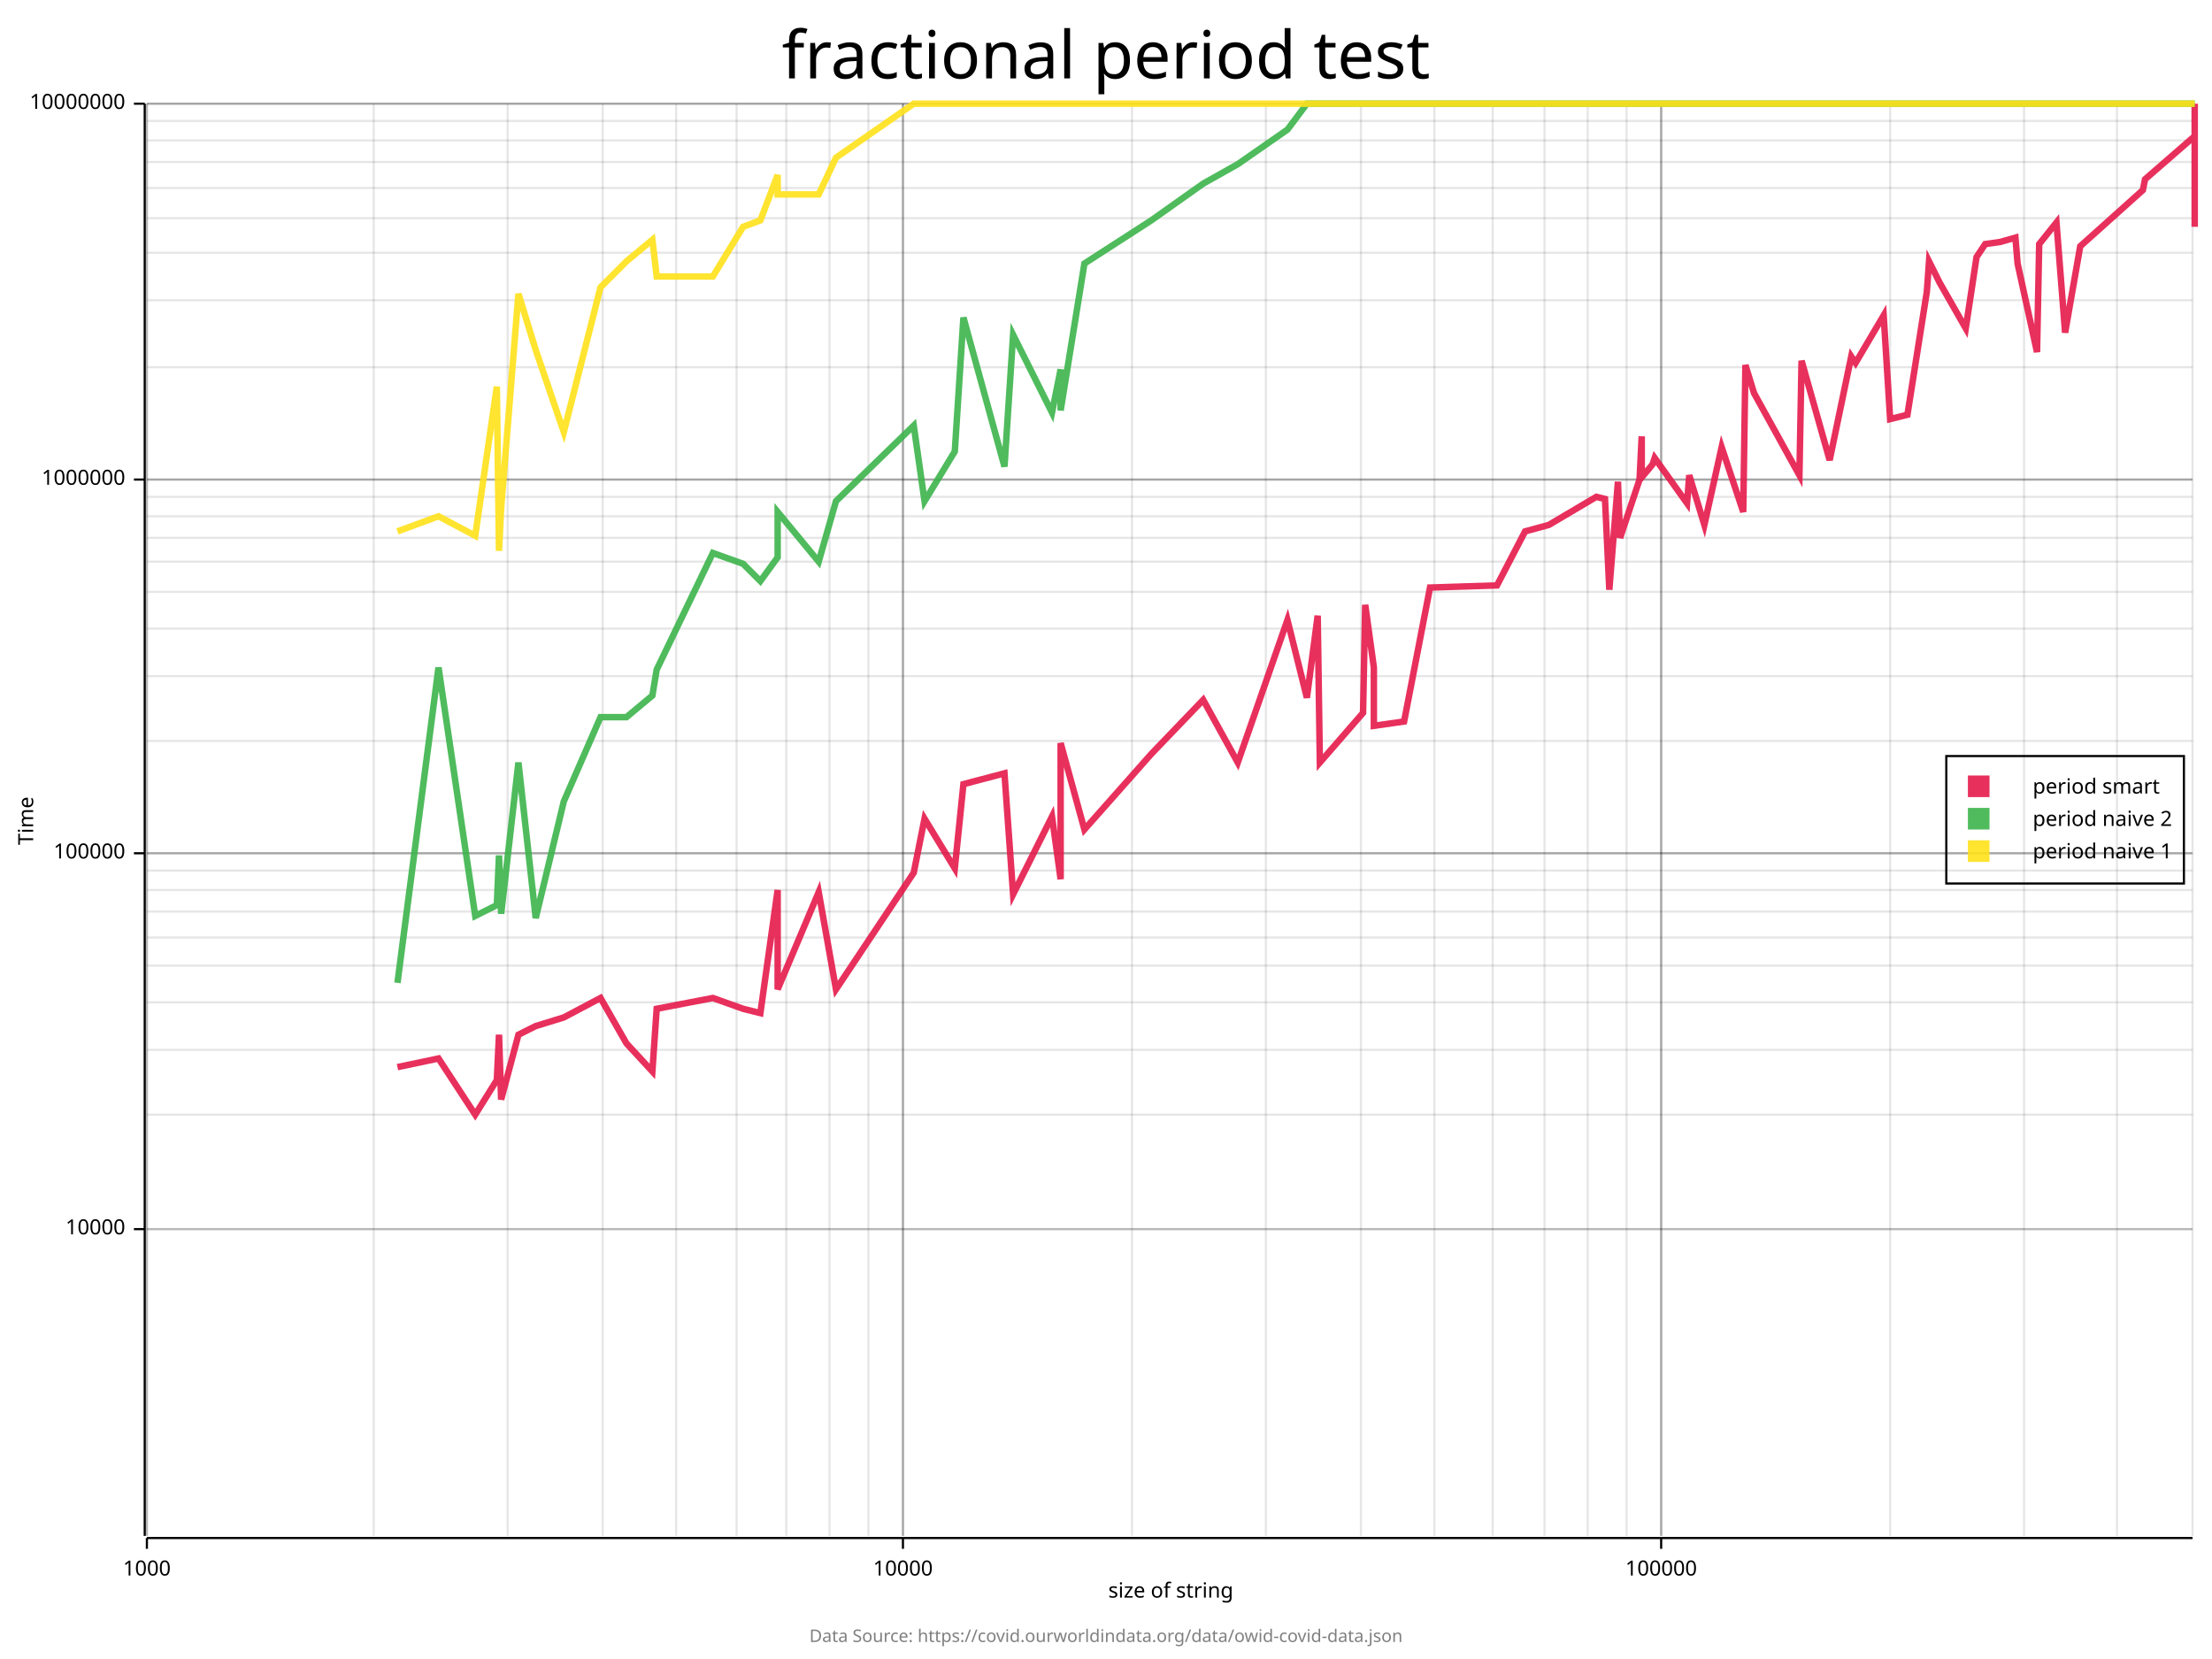
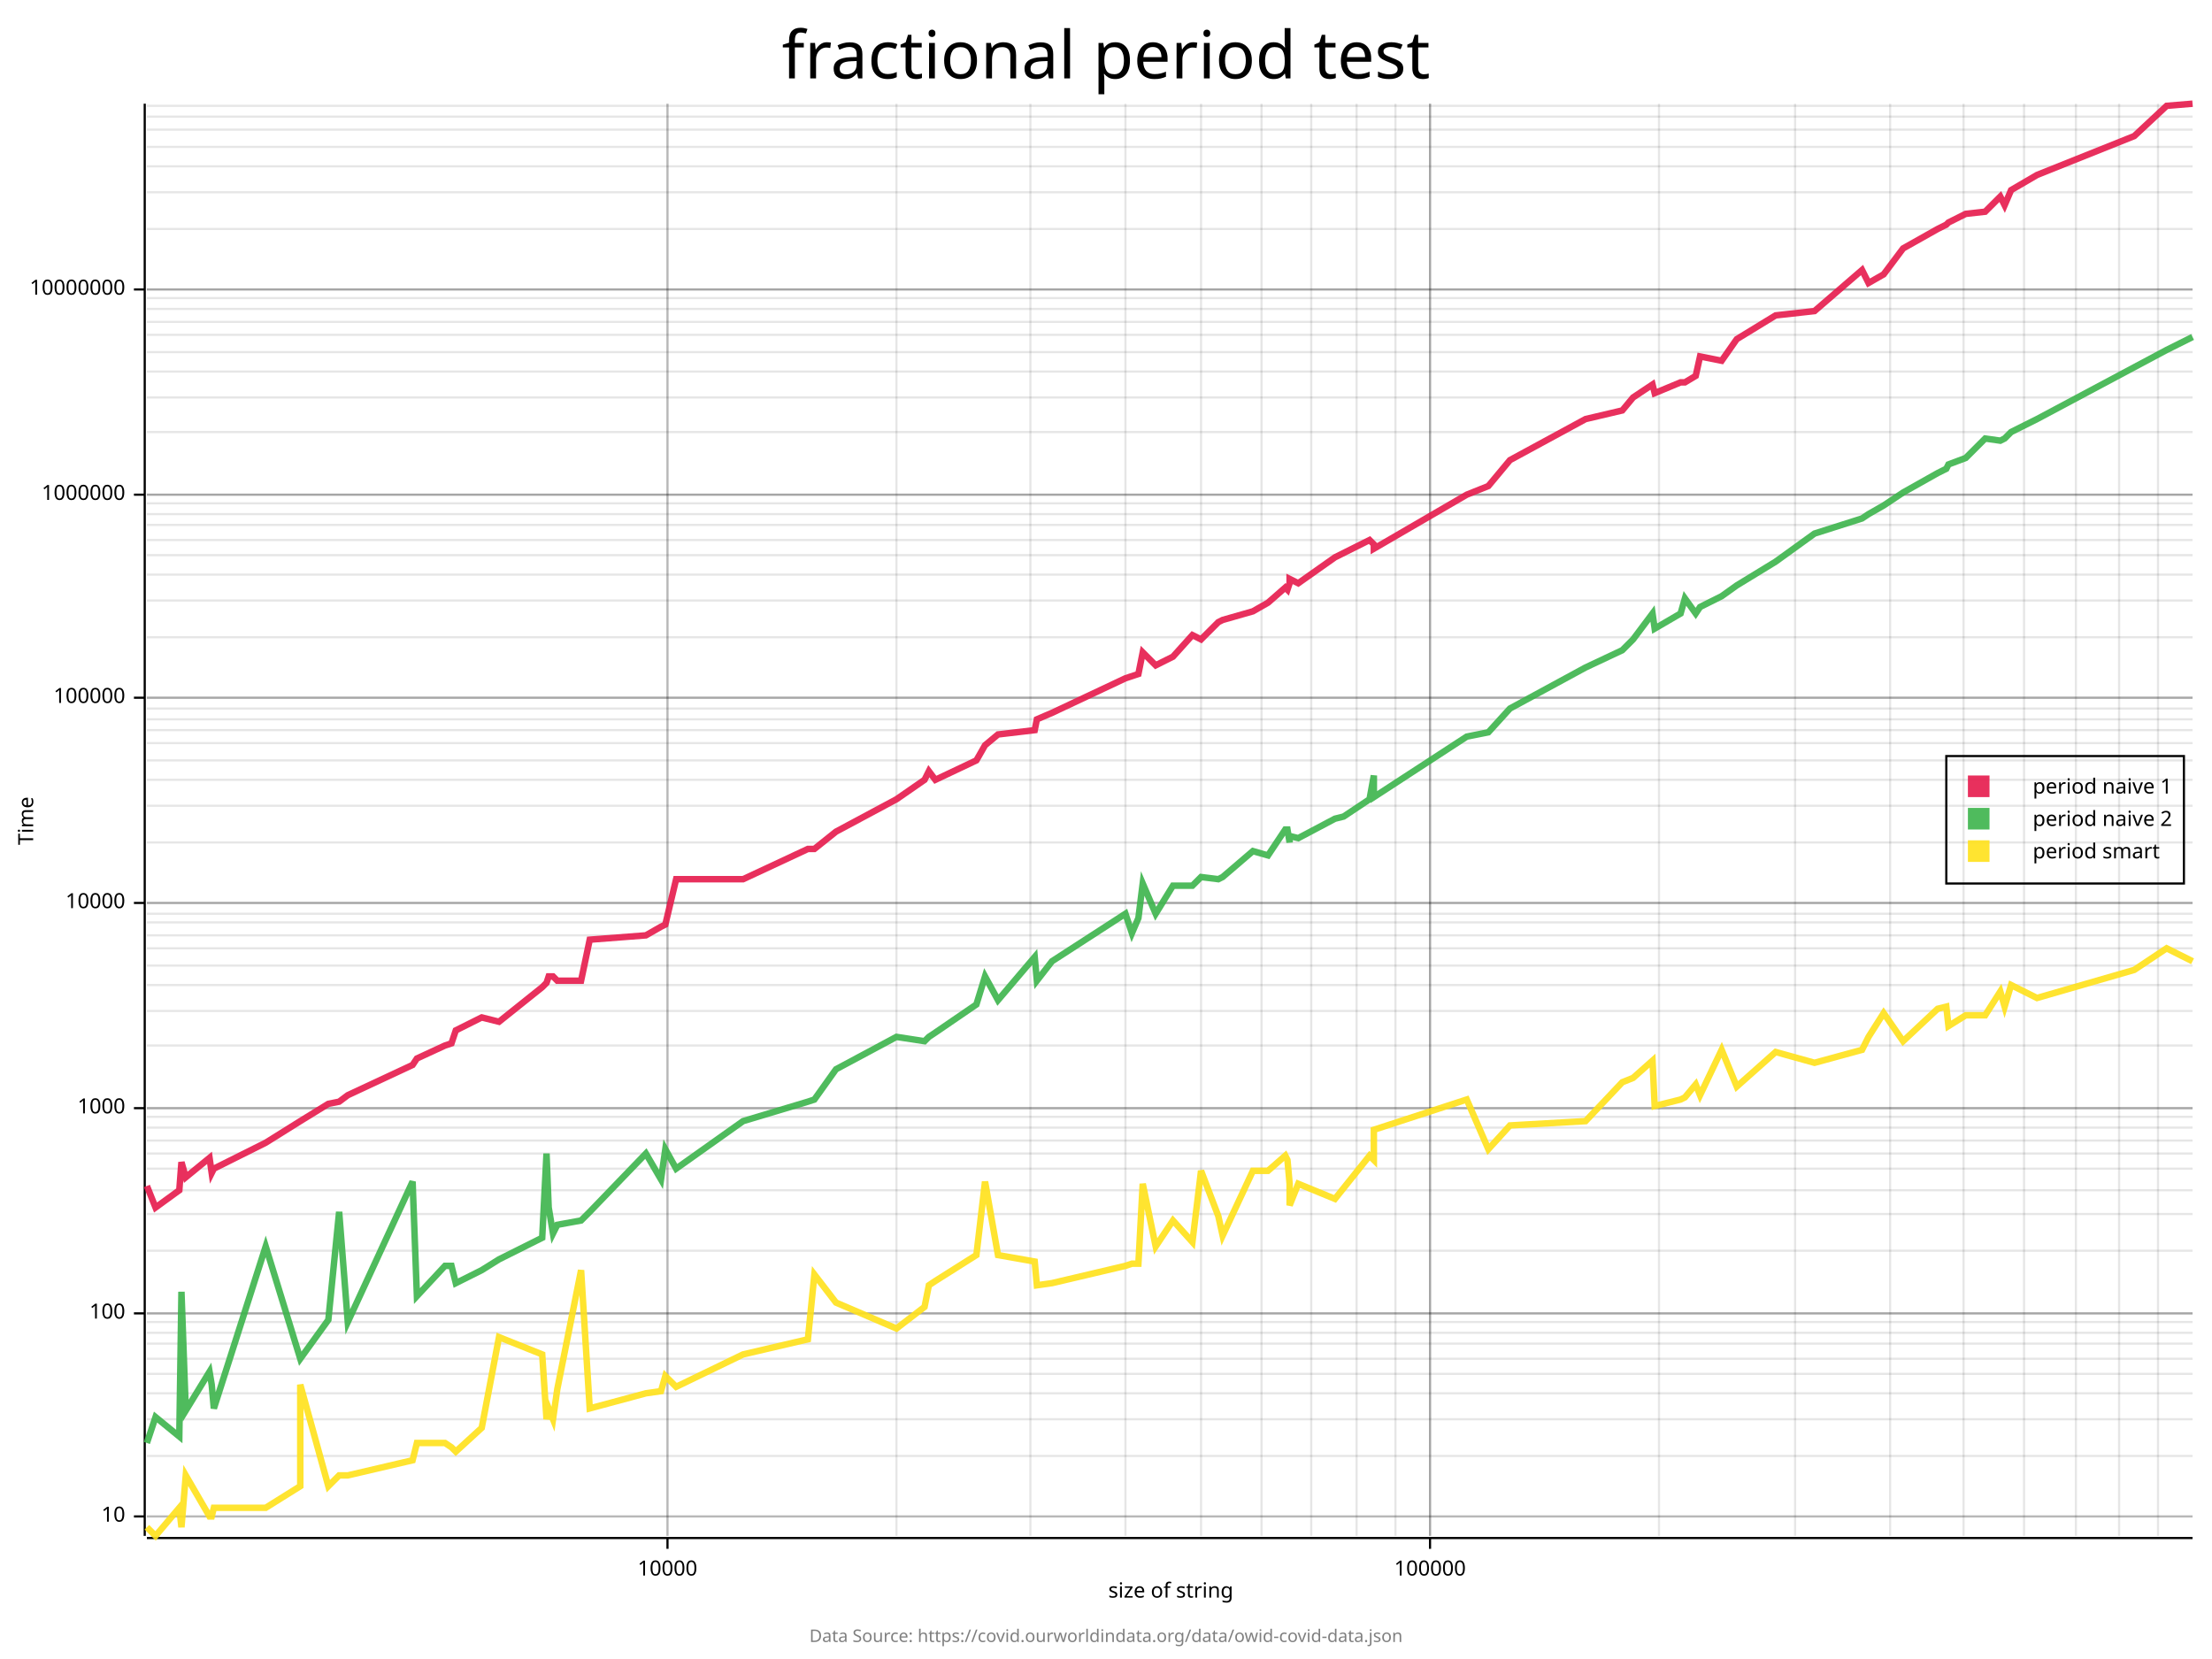
<svg xmlns="http://www.w3.org/2000/svg" width="1024" height="768" viewBox="0 0 1024 768">
  <rect x="0" y="0" width="1024" height="768" opacity="1" fill="#FFFFFF" stroke="none" />
  <text x="512" y="754" dy="0.76em" text-anchor="middle" font-family="sans-serif" font-size="8.065" opacity="0.5" fill="#000000">
Data Source: https://covid.ourworldindata.org/data/owid-covid-data.json
</text>
  <text x="512" y="13" dy="0.76em" text-anchor="middle" font-family="sans-serif" font-size="30.645" opacity="1" fill="#000000">
fractional period test
</text>
-   <line opacity="0.1" stroke="#000000" stroke-width="1" x1="68" y1="711" x2="68" y2="48" />
-   <line opacity="0.1" stroke="#000000" stroke-width="1" x1="173" y1="711" x2="173" y2="48" />
-   <line opacity="0.1" stroke="#000000" stroke-width="1" x1="235" y1="711" x2="235" y2="48" />
-   <line opacity="0.1" stroke="#000000" stroke-width="1" x1="279" y1="711" x2="279" y2="48" />
-   <line opacity="0.1" stroke="#000000" stroke-width="1" x1="313" y1="711" x2="313" y2="48" />
-   <line opacity="0.1" stroke="#000000" stroke-width="1" x1="341" y1="711" x2="341" y2="48" />
-   <line opacity="0.1" stroke="#000000" stroke-width="1" x1="364" y1="711" x2="364" y2="48" />
-   <line opacity="0.1" stroke="#000000" stroke-width="1" x1="384" y1="711" x2="384" y2="48" />
-   <line opacity="0.1" stroke="#000000" stroke-width="1" x1="402" y1="711" x2="402" y2="48" />
-   <line opacity="0.1" stroke="#000000" stroke-width="1" x1="418" y1="711" x2="418" y2="48" />
-   <line opacity="0.1" stroke="#000000" stroke-width="1" x1="418" y1="711" x2="418" y2="48" />
-   <line opacity="0.1" stroke="#000000" stroke-width="1" x1="524" y1="711" x2="524" y2="48" />
-   <line opacity="0.1" stroke="#000000" stroke-width="1" x1="586" y1="711" x2="586" y2="48" />
-   <line opacity="0.1" stroke="#000000" stroke-width="1" x1="630" y1="711" x2="630" y2="48" />
-   <line opacity="0.1" stroke="#000000" stroke-width="1" x1="664" y1="711" x2="664" y2="48" />
-   <line opacity="0.1" stroke="#000000" stroke-width="1" x1="691" y1="711" x2="691" y2="48" />
-   <line opacity="0.1" stroke="#000000" stroke-width="1" x1="715" y1="711" x2="715" y2="48" />
-   <line opacity="0.1" stroke="#000000" stroke-width="1" x1="735" y1="711" x2="735" y2="48" />
-   <line opacity="0.1" stroke="#000000" stroke-width="1" x1="753" y1="711" x2="753" y2="48" />
-   <line opacity="0.1" stroke="#000000" stroke-width="1" x1="769" y1="711" x2="769" y2="48" />
-   <line opacity="0.1" stroke="#000000" stroke-width="1" x1="769" y1="711" x2="769" y2="48" />
+   <line opacity="0.1" stroke="#000000" stroke-width="1" x1="309" y1="711" x2="309" y2="48" />
+   <line opacity="0.1" stroke="#000000" stroke-width="1" x1="415" y1="711" x2="415" y2="48" />
+   <line opacity="0.1" stroke="#000000" stroke-width="1" x1="477" y1="711" x2="477" y2="48" />
+   <line opacity="0.1" stroke="#000000" stroke-width="1" x1="521" y1="711" x2="521" y2="48" />
+   <line opacity="0.1" stroke="#000000" stroke-width="1" x1="556" y1="711" x2="556" y2="48" />
+   <line opacity="0.1" stroke="#000000" stroke-width="1" x1="584" y1="711" x2="584" y2="48" />
+   <line opacity="0.1" stroke="#000000" stroke-width="1" x1="607" y1="711" x2="607" y2="48" />
+   <line opacity="0.1" stroke="#000000" stroke-width="1" x1="628" y1="711" x2="628" y2="48" />
+   <line opacity="0.1" stroke="#000000" stroke-width="1" x1="646" y1="711" x2="646" y2="48" />
+   <line opacity="0.1" stroke="#000000" stroke-width="1" x1="662" y1="711" x2="662" y2="48" />
+   <line opacity="0.1" stroke="#000000" stroke-width="1" x1="662" y1="711" x2="662" y2="48" />
+   <line opacity="0.1" stroke="#000000" stroke-width="1" x1="768" y1="711" x2="768" y2="48" />
+   <line opacity="0.1" stroke="#000000" stroke-width="1" x1="831" y1="711" x2="831" y2="48" />
  <line opacity="0.1" stroke="#000000" stroke-width="1" x1="875" y1="711" x2="875" y2="48" />
+   <line opacity="0.1" stroke="#000000" stroke-width="1" x1="909" y1="711" x2="909" y2="48" />
  <line opacity="0.1" stroke="#000000" stroke-width="1" x1="937" y1="711" x2="937" y2="48" />
-   <line opacity="0.1" stroke="#000000" stroke-width="1" x1="980" y1="711" x2="980" y2="48" />
-   <line opacity="0.1" stroke="#000000" stroke-width="1" x1="1015" y1="711" x2="1015" y2="48" />
-   <line opacity="0.1" stroke="#000000" stroke-width="1" x1="68" y1="569" x2="1015" y2="569" />
-   <line opacity="0.1" stroke="#000000" stroke-width="1" x1="68" y1="516" x2="1015" y2="516" />
-   <line opacity="0.1" stroke="#000000" stroke-width="1" x1="68" y1="486" x2="1015" y2="486" />
-   <line opacity="0.1" stroke="#000000" stroke-width="1" x1="68" y1="464" x2="1015" y2="464" />
+   <line opacity="0.1" stroke="#000000" stroke-width="1" x1="961" y1="711" x2="961" y2="48" />
+   <line opacity="0.1" stroke="#000000" stroke-width="1" x1="981" y1="711" x2="981" y2="48" />
+   <line opacity="0.1" stroke="#000000" stroke-width="1" x1="999" y1="711" x2="999" y2="48" />
+   <line opacity="0.1" stroke="#000000" stroke-width="1" x1="68" y1="702" x2="1015" y2="702" />
+   <line opacity="0.1" stroke="#000000" stroke-width="1" x1="68" y1="674" x2="1015" y2="674" />
+   <line opacity="0.1" stroke="#000000" stroke-width="1" x1="68" y1="657" x2="1015" y2="657" />
+   <line opacity="0.1" stroke="#000000" stroke-width="1" x1="68" y1="645" x2="1015" y2="645" />
+   <line opacity="0.1" stroke="#000000" stroke-width="1" x1="68" y1="636" x2="1015" y2="636" />
+   <line opacity="0.1" stroke="#000000" stroke-width="1" x1="68" y1="629" x2="1015" y2="629" />
+   <line opacity="0.1" stroke="#000000" stroke-width="1" x1="68" y1="622" x2="1015" y2="622" />
+   <line opacity="0.1" stroke="#000000" stroke-width="1" x1="68" y1="617" x2="1015" y2="617" />
+   <line opacity="0.1" stroke="#000000" stroke-width="1" x1="68" y1="612" x2="1015" y2="612" />
+   <line opacity="0.1" stroke="#000000" stroke-width="1" x1="68" y1="608" x2="1015" y2="608" />
+   <line opacity="0.1" stroke="#000000" stroke-width="1" x1="68" y1="608" x2="1015" y2="608" />
+   <line opacity="0.1" stroke="#000000" stroke-width="1" x1="68" y1="579" x2="1015" y2="579" />
+   <line opacity="0.1" stroke="#000000" stroke-width="1" x1="68" y1="562" x2="1015" y2="562" />
+   <line opacity="0.1" stroke="#000000" stroke-width="1" x1="68" y1="551" x2="1015" y2="551" />
+   <line opacity="0.1" stroke="#000000" stroke-width="1" x1="68" y1="541" x2="1015" y2="541" />
+   <line opacity="0.1" stroke="#000000" stroke-width="1" x1="68" y1="534" x2="1015" y2="534" />
+   <line opacity="0.1" stroke="#000000" stroke-width="1" x1="68" y1="528" x2="1015" y2="528" />
+   <line opacity="0.1" stroke="#000000" stroke-width="1" x1="68" y1="522" x2="1015" y2="522" />
+   <line opacity="0.1" stroke="#000000" stroke-width="1" x1="68" y1="517" x2="1015" y2="517" />
+   <line opacity="0.1" stroke="#000000" stroke-width="1" x1="68" y1="513" x2="1015" y2="513" />
+   <line opacity="0.1" stroke="#000000" stroke-width="1" x1="68" y1="513" x2="1015" y2="513" />
+   <line opacity="0.1" stroke="#000000" stroke-width="1" x1="68" y1="484" x2="1015" y2="484" />
+   <line opacity="0.1" stroke="#000000" stroke-width="1" x1="68" y1="468" x2="1015" y2="468" />
+   <line opacity="0.1" stroke="#000000" stroke-width="1" x1="68" y1="456" x2="1015" y2="456" />
  <line opacity="0.1" stroke="#000000" stroke-width="1" x1="68" y1="447" x2="1015" y2="447" />
-   <line opacity="0.1" stroke="#000000" stroke-width="1" x1="68" y1="434" x2="1015" y2="434" />
-   <line opacity="0.1" stroke="#000000" stroke-width="1" x1="68" y1="422" x2="1015" y2="422" />
-   <line opacity="0.1" stroke="#000000" stroke-width="1" x1="68" y1="412" x2="1015" y2="412" />
-   <line opacity="0.1" stroke="#000000" stroke-width="1" x1="68" y1="403" x2="1015" y2="403" />
-   <line opacity="0.1" stroke="#000000" stroke-width="1" x1="68" y1="395" x2="1015" y2="395" />
-   <line opacity="0.1" stroke="#000000" stroke-width="1" x1="68" y1="395" x2="1015" y2="395" />
-   <line opacity="0.1" stroke="#000000" stroke-width="1" x1="68" y1="343" x2="1015" y2="343" />
-   <line opacity="0.1" stroke="#000000" stroke-width="1" x1="68" y1="313" x2="1015" y2="313" />
-   <line opacity="0.1" stroke="#000000" stroke-width="1" x1="68" y1="291" x2="1015" y2="291" />
-   <line opacity="0.1" stroke="#000000" stroke-width="1" x1="68" y1="274" x2="1015" y2="274" />
-   <line opacity="0.1" stroke="#000000" stroke-width="1" x1="68" y1="260" x2="1015" y2="260" />
-   <line opacity="0.1" stroke="#000000" stroke-width="1" x1="68" y1="249" x2="1015" y2="249" />
-   <line opacity="0.1" stroke="#000000" stroke-width="1" x1="68" y1="239" x2="1015" y2="239" />
-   <line opacity="0.1" stroke="#000000" stroke-width="1" x1="68" y1="230" x2="1015" y2="230" />
-   <line opacity="0.1" stroke="#000000" stroke-width="1" x1="68" y1="222" x2="1015" y2="222" />
-   <line opacity="0.1" stroke="#000000" stroke-width="1" x1="68" y1="222" x2="1015" y2="222" />
-   <line opacity="0.1" stroke="#000000" stroke-width="1" x1="68" y1="170" x2="1015" y2="170" />
-   <line opacity="0.1" stroke="#000000" stroke-width="1" x1="68" y1="139" x2="1015" y2="139" />
-   <line opacity="0.1" stroke="#000000" stroke-width="1" x1="68" y1="117" x2="1015" y2="117" />
-   <line opacity="0.1" stroke="#000000" stroke-width="1" x1="68" y1="101" x2="1015" y2="101" />
-   <line opacity="0.1" stroke="#000000" stroke-width="1" x1="68" y1="87" x2="1015" y2="87" />
-   <line opacity="0.1" stroke="#000000" stroke-width="1" x1="68" y1="75" x2="1015" y2="75" />
-   <line opacity="0.1" stroke="#000000" stroke-width="1" x1="68" y1="65" x2="1015" y2="65" />
-   <line opacity="0.1" stroke="#000000" stroke-width="1" x1="68" y1="56" x2="1015" y2="56" />
-   <line opacity="0.1" stroke="#000000" stroke-width="1" x1="68" y1="48" x2="1015" y2="48" />
-   <line opacity="0.1" stroke="#000000" stroke-width="1" x1="68" y1="48" x2="1015" y2="48" />
+   <line opacity="0.1" stroke="#000000" stroke-width="1" x1="68" y1="439" x2="1015" y2="439" />
+   <line opacity="0.1" stroke="#000000" stroke-width="1" x1="68" y1="433" x2="1015" y2="433" />
+   <line opacity="0.1" stroke="#000000" stroke-width="1" x1="68" y1="427" x2="1015" y2="427" />
+   <line opacity="0.1" stroke="#000000" stroke-width="1" x1="68" y1="423" x2="1015" y2="423" />
+   <line opacity="0.1" stroke="#000000" stroke-width="1" x1="68" y1="418" x2="1015" y2="418" />
+   <line opacity="0.1" stroke="#000000" stroke-width="1" x1="68" y1="418" x2="1015" y2="418" />
+   <line opacity="0.1" stroke="#000000" stroke-width="1" x1="68" y1="390" x2="1015" y2="390" />
+   <line opacity="0.1" stroke="#000000" stroke-width="1" x1="68" y1="373" x2="1015" y2="373" />
+   <line opacity="0.1" stroke="#000000" stroke-width="1" x1="68" y1="361" x2="1015" y2="361" />
+   <line opacity="0.1" stroke="#000000" stroke-width="1" x1="68" y1="352" x2="1015" y2="352" />
+   <line opacity="0.1" stroke="#000000" stroke-width="1" x1="68" y1="344" x2="1015" y2="344" />
+   <line opacity="0.1" stroke="#000000" stroke-width="1" x1="68" y1="338" x2="1015" y2="338" />
+   <line opacity="0.1" stroke="#000000" stroke-width="1" x1="68" y1="333" x2="1015" y2="333" />
+   <line opacity="0.1" stroke="#000000" stroke-width="1" x1="68" y1="328" x2="1015" y2="328" />
+   <line opacity="0.1" stroke="#000000" stroke-width="1" x1="68" y1="323" x2="1015" y2="323" />
+   <line opacity="0.1" stroke="#000000" stroke-width="1" x1="68" y1="323" x2="1015" y2="323" />
+   <line opacity="0.1" stroke="#000000" stroke-width="1" x1="68" y1="295" x2="1015" y2="295" />
+   <line opacity="0.1" stroke="#000000" stroke-width="1" x1="68" y1="278" x2="1015" y2="278" />
+   <line opacity="0.1" stroke="#000000" stroke-width="1" x1="68" y1="266" x2="1015" y2="266" />
+   <line opacity="0.1" stroke="#000000" stroke-width="1" x1="68" y1="257" x2="1015" y2="257" />
+   <line opacity="0.1" stroke="#000000" stroke-width="1" x1="68" y1="250" x2="1015" y2="250" />
+   <line opacity="0.1" stroke="#000000" stroke-width="1" x1="68" y1="243" x2="1015" y2="243" />
+   <line opacity="0.1" stroke="#000000" stroke-width="1" x1="68" y1="238" x2="1015" y2="238" />
+   <line opacity="0.1" stroke="#000000" stroke-width="1" x1="68" y1="233" x2="1015" y2="233" />
+   <line opacity="0.1" stroke="#000000" stroke-width="1" x1="68" y1="229" x2="1015" y2="229" />
+   <line opacity="0.1" stroke="#000000" stroke-width="1" x1="68" y1="229" x2="1015" y2="229" />
+   <line opacity="0.1" stroke="#000000" stroke-width="1" x1="68" y1="200" x2="1015" y2="200" />
+   <line opacity="0.1" stroke="#000000" stroke-width="1" x1="68" y1="184" x2="1015" y2="184" />
+   <line opacity="0.1" stroke="#000000" stroke-width="1" x1="68" y1="172" x2="1015" y2="172" />
+   <line opacity="0.1" stroke="#000000" stroke-width="1" x1="68" y1="163" x2="1015" y2="163" />
+   <line opacity="0.1" stroke="#000000" stroke-width="1" x1="68" y1="155" x2="1015" y2="155" />
+   <line opacity="0.1" stroke="#000000" stroke-width="1" x1="68" y1="149" x2="1015" y2="149" />
+   <line opacity="0.1" stroke="#000000" stroke-width="1" x1="68" y1="143" x2="1015" y2="143" />
+   <line opacity="0.1" stroke="#000000" stroke-width="1" x1="68" y1="138" x2="1015" y2="138" />
+   <line opacity="0.1" stroke="#000000" stroke-width="1" x1="68" y1="134" x2="1015" y2="134" />
+   <line opacity="0.1" stroke="#000000" stroke-width="1" x1="68" y1="134" x2="1015" y2="134" />
+   <line opacity="0.1" stroke="#000000" stroke-width="1" x1="68" y1="106" x2="1015" y2="106" />
+   <line opacity="0.1" stroke="#000000" stroke-width="1" x1="68" y1="89" x2="1015" y2="89" />
+   <line opacity="0.1" stroke="#000000" stroke-width="1" x1="68" y1="77" x2="1015" y2="77" />
+   <line opacity="0.1" stroke="#000000" stroke-width="1" x1="68" y1="68" x2="1015" y2="68" />
+   <line opacity="0.1" stroke="#000000" stroke-width="1" x1="68" y1="60" x2="1015" y2="60" />
+   <line opacity="0.1" stroke="#000000" stroke-width="1" x1="68" y1="54" x2="1015" y2="54" />
+   <line opacity="0.1" stroke="#000000" stroke-width="1" x1="68" y1="49" x2="1015" y2="49" />
  <text x="8" y="380" dy="0.76em" text-anchor="middle" font-family="sans-serif" font-size="9.677" opacity="1" fill="#000000" transform="rotate(270, 8, 380)">
Time
</text>
  <text x="542" y="742" dy="-0.5ex" text-anchor="middle" font-family="sans-serif" font-size="9.677" opacity="1" fill="#000000">
size of string
</text>
-   <line opacity="0.2" stroke="#000000" stroke-width="1" x1="68" y1="711" x2="68" y2="48" />
-   <line opacity="0.2" stroke="#000000" stroke-width="1" x1="418" y1="711" x2="418" y2="48" />
-   <line opacity="0.2" stroke="#000000" stroke-width="1" x1="769" y1="711" x2="769" y2="48" />
-   <line opacity="0.2" stroke="#000000" stroke-width="1" x1="68" y1="569" x2="1015" y2="569" />
-   <line opacity="0.2" stroke="#000000" stroke-width="1" x1="68" y1="395" x2="1015" y2="395" />
-   <line opacity="0.2" stroke="#000000" stroke-width="1" x1="68" y1="222" x2="1015" y2="222" />
-   <line opacity="0.2" stroke="#000000" stroke-width="1" x1="68" y1="48" x2="1015" y2="48" />
+   <line opacity="0.2" stroke="#000000" stroke-width="1" x1="309" y1="711" x2="309" y2="48" />
+   <line opacity="0.2" stroke="#000000" stroke-width="1" x1="662" y1="711" x2="662" y2="48" />
+   <line opacity="0.2" stroke="#000000" stroke-width="1" x1="68" y1="702" x2="1015" y2="702" />
+   <line opacity="0.2" stroke="#000000" stroke-width="1" x1="68" y1="608" x2="1015" y2="608" />
+   <line opacity="0.2" stroke="#000000" stroke-width="1" x1="68" y1="513" x2="1015" y2="513" />
+   <line opacity="0.2" stroke="#000000" stroke-width="1" x1="68" y1="418" x2="1015" y2="418" />
+   <line opacity="0.2" stroke="#000000" stroke-width="1" x1="68" y1="323" x2="1015" y2="323" />
+   <line opacity="0.2" stroke="#000000" stroke-width="1" x1="68" y1="229" x2="1015" y2="229" />
+   <line opacity="0.2" stroke="#000000" stroke-width="1" x1="68" y1="134" x2="1015" y2="134" />
  <polyline fill="none" opacity="1" stroke="#000000" stroke-width="1" points="67,48 67,711 " />
-   <text x="58" y="569" dy="0.5ex" text-anchor="end" font-family="sans-serif" font-size="9.677" opacity="1" fill="#000000">
+   <text x="58" y="702" dy="0.5ex" text-anchor="end" font-family="sans-serif" font-size="9.677" opacity="1" fill="#000000">
+ 10
+ </text>
+   <polyline fill="none" opacity="1" stroke="#000000" stroke-width="1" points="62,702 67,702 " />
+   <text x="58" y="608" dy="0.5ex" text-anchor="end" font-family="sans-serif" font-size="9.677" opacity="1" fill="#000000">
+ 100
+ </text>
+   <polyline fill="none" opacity="1" stroke="#000000" stroke-width="1" points="62,608 67,608 " />
+   <text x="58" y="513" dy="0.5ex" text-anchor="end" font-family="sans-serif" font-size="9.677" opacity="1" fill="#000000">
+ 1000
+ </text>
+   <polyline fill="none" opacity="1" stroke="#000000" stroke-width="1" points="62,513 67,513 " />
+   <text x="58" y="418" dy="0.5ex" text-anchor="end" font-family="sans-serif" font-size="9.677" opacity="1" fill="#000000">
10000
</text>
-   <polyline fill="none" opacity="1" stroke="#000000" stroke-width="1" points="62,569 67,569 " />
-   <text x="58" y="395" dy="0.5ex" text-anchor="end" font-family="sans-serif" font-size="9.677" opacity="1" fill="#000000">
+   <polyline fill="none" opacity="1" stroke="#000000" stroke-width="1" points="62,418 67,418 " />
+   <text x="58" y="323" dy="0.5ex" text-anchor="end" font-family="sans-serif" font-size="9.677" opacity="1" fill="#000000">
100000
</text>
-   <polyline fill="none" opacity="1" stroke="#000000" stroke-width="1" points="62,395 67,395 " />
-   <text x="58" y="222" dy="0.5ex" text-anchor="end" font-family="sans-serif" font-size="9.677" opacity="1" fill="#000000">
+   <polyline fill="none" opacity="1" stroke="#000000" stroke-width="1" points="62,323 67,323 " />
+   <text x="58" y="229" dy="0.5ex" text-anchor="end" font-family="sans-serif" font-size="9.677" opacity="1" fill="#000000">
1000000
</text>
-   <polyline fill="none" opacity="1" stroke="#000000" stroke-width="1" points="62,222 67,222 " />
-   <text x="58" y="48" dy="0.5ex" text-anchor="end" font-family="sans-serif" font-size="9.677" opacity="1" fill="#000000">
+   <polyline fill="none" opacity="1" stroke="#000000" stroke-width="1" points="62,229 67,229 " />
+   <text x="58" y="134" dy="0.5ex" text-anchor="end" font-family="sans-serif" font-size="9.677" opacity="1" fill="#000000">
10000000
</text>
-   <polyline fill="none" opacity="1" stroke="#000000" stroke-width="1" points="62,48 67,48 " />
+   <polyline fill="none" opacity="1" stroke="#000000" stroke-width="1" points="62,134 67,134 " />
  <polyline fill="none" opacity="1" stroke="#000000" stroke-width="1" points="68,712 1015,712 " />
-   <text x="68" y="722" dy="0.76em" text-anchor="middle" font-family="sans-serif" font-size="9.677" opacity="1" fill="#000000">
- 1000
- </text>
-   <polyline fill="none" opacity="1" stroke="#000000" stroke-width="1" points="68,712 68,717 " />
-   <text x="418" y="722" dy="0.76em" text-anchor="middle" font-family="sans-serif" font-size="9.677" opacity="1" fill="#000000">
+   <text x="309" y="722" dy="0.76em" text-anchor="middle" font-family="sans-serif" font-size="9.677" opacity="1" fill="#000000">
10000
</text>
-   <polyline fill="none" opacity="1" stroke="#000000" stroke-width="1" points="418,712 418,717 " />
-   <text x="769" y="722" dy="0.76em" text-anchor="middle" font-family="sans-serif" font-size="9.677" opacity="1" fill="#000000">
+   <polyline fill="none" opacity="1" stroke="#000000" stroke-width="1" points="309,712 309,717 " />
+   <text x="662" y="722" dy="0.76em" text-anchor="middle" font-family="sans-serif" font-size="9.677" opacity="1" fill="#000000">
100000
</text>
-   <polyline fill="none" opacity="1" stroke="#000000" stroke-width="1" points="769,712 769,717 " />
-   <polyline fill="none" opacity="0.9" stroke="#E6194B" stroke-width="3" points="184,494 203,490 220,516 230,500 231,479 232,509 240,479 248,475 261,471 278,462 290,483 302,496 304,467 330,462 344,467 352,469 360,412 360,458 379,413 387,458 423,404 428,379 442,402 446,363 465,358 469,414 487,378 491,407 491,344 502,384 533,349 557,324 573,353 596,287 605,323 610,285 611,353 631,330 632,280 636,309 636,336 650,334 662,272 693,271 706,246 717,243 739,230 743,231 745,273 749,223 750,249 759,222 760,202 760,221 765,215 766,212 781,233 782,220 789,243 797,207 807,237 808,169 812,182 833,220 834,167 847,213 857,165 859,168 872,146 875,194 883,192 892,135 893,121 898,131 910,152 915,119 919,113 926,112 933,110 934,122 943,163 944,113 952,103 956,154 963,114 992,88 993,83 1016,63 1016,93 1016,63 1016,56 1016,52 1016,48 1016,105 1016,48 1016,48 1016,65 1016,48 1016,48 1016,54 " />
-   <polyline fill="none" opacity="0.9" stroke="#3CB44B" stroke-width="3" points="184,455 203,309 220,424 230,419 231,396 232,423 240,353 248,425 261,371 278,332 290,332 302,322 304,310 330,256 344,261 352,269 360,258 360,237 379,260 387,232 423,197 428,232 442,209 446,147 465,216 469,155 487,191 491,171 491,190 502,122 533,102 557,85 573,76 596,60 605,48 610,48 611,48 631,48 632,48 636,48 636,48 650,48 662,48 693,48 706,48 717,48 739,48 743,48 745,48 749,48 750,48 759,48 760,48 760,48 765,48 766,48 781,48 782,48 789,48 797,48 807,48 808,48 812,48 833,48 834,48 847,48 857,48 859,48 872,48 875,48 883,48 892,48 893,48 898,48 910,48 915,48 919,48 926,48 933,48 934,48 943,48 944,48 952,48 956,48 963,48 992,48 993,48 1016,48 1016,48 1016,48 1016,48 1016,48 1016,48 1016,48 1016,48 1016,48 1016,48 1016,48 1016,48 1016,48 " />
-   <polyline fill="none" opacity="0.9" stroke="#FFE119" stroke-width="3" points="184,246 203,239 220,248 230,179 231,255 232,235 240,136 248,162 261,200 278,133 290,121 302,111 304,128 330,128 344,105 352,102 360,81 360,90 379,90 387,73 423,48 428,48 442,48 446,48 465,48 469,48 487,48 491,48 491,48 502,48 533,48 557,48 573,48 596,48 605,48 610,48 611,48 631,48 632,48 636,48 636,48 650,48 662,48 693,48 706,48 717,48 739,48 743,48 745,48 749,48 750,48 759,48 760,48 760,48 765,48 766,48 781,48 782,48 789,48 797,48 807,48 808,48 812,48 833,48 834,48 847,48 857,48 859,48 872,48 875,48 883,48 892,48 893,48 898,48 910,48 915,48 919,48 926,48 933,48 934,48 943,48 944,48 952,48 956,48 963,48 992,48 993,48 1016,48 1016,48 1016,48 1016,48 1016,48 1016,48 1016,48 1016,48 1016,48 1016,48 1016,48 1016,48 1016,48 " />
+   <polyline fill="none" opacity="1" stroke="#000000" stroke-width="1" points="662,712 662,717 " />
+   <polyline fill="none" opacity="0.9" stroke="#E6194B" stroke-width="3" points="68,549 72,559 83,551 84,538 86,545 97,536 98,543 99,541 123,529 139,519 139,519 152,511 157,510 161,507 191,493 193,490 206,484 209,483 211,477 223,471 231,473 251,457 253,455 254,452 256,452 258,454 269,454 273,435 299,433 306,429 308,428 313,407 344,407 374,393 377,393 387,385 415,370 428,361 430,357 433,361 452,352 456,345 462,340 479,338 480,333 487,330 521,314 524,313 527,312 529,302 535,308 543,304 552,294 556,296 564,288 566,287 580,283 587,279 595,272 596,273 597,270 597,268 601,270 618,258 622,256 634,250 636,252 636,254 679,229 689,225 699,213 734,194 751,190 756,184 765,178 766,182 778,177 780,177 785,174 787,165 797,167 804,157 822,146 840,144 862,125 865,131 872,127 881,115 897,106 901,104 902,103 910,99 919,98 926,91 928,95 931,88 943,81 988,63 1003,49 1015,48 " />
+   <polyline fill="none" opacity="0.9" stroke="#3CB44B" stroke-width="3" points="68,668 72,656 83,665 84,598 86,653 97,635 98,641 99,652 123,577 139,629 139,629 152,611 157,561 161,612 191,547 193,600 206,586 209,586 211,594 223,588 231,583 251,573 253,534 254,559 256,571 258,567 269,565 273,561 299,534 306,546 308,532 313,541 344,519 374,510 377,509 387,495 415,480 428,482 430,480 433,478 452,465 456,452 462,463 479,443 480,454 487,445 521,423 524,432 527,425 529,409 535,423 543,410 552,410 556,406 564,407 566,406 580,394 587,396 595,384 596,384 597,390 597,387 601,388 618,379 622,378 634,370 636,359 636,369 679,341 689,339 699,328 734,309 751,301 756,296 765,284 766,291 778,284 780,277 785,284 787,281 797,276 804,271 822,260 840,247 862,240 865,238 872,234 881,228 897,219 901,217 902,215 910,212 919,203 926,204 928,203 931,200 943,194 988,170 1003,162 1015,156 " />
+   <polyline fill="none" opacity="0.9" stroke="#FFE119" stroke-width="3" points="68,707 72,711 83,698 84,707 86,683 97,702 98,702 99,698 123,698 139,688 139,641 152,688 157,683 161,683 191,676 193,668 206,668 209,670 211,672 223,661 231,619 251,627 253,657 254,652 256,657 258,643 269,588 273,652 299,645 306,644 308,637 313,642 344,627 374,620 377,590 387,603 415,615 428,605 430,595 433,593 452,581 456,547 462,581 479,584 480,595 487,594 521,586 524,585 527,585 529,548 535,577 543,565 552,575 556,542 564,563 566,572 580,542 587,542 595,535 596,537 597,548 597,558 601,548 618,555 622,550 634,535 636,537 636,523 679,509 689,532 699,521 734,519 751,501 756,499 765,491 766,512 778,509 780,508 785,502 787,507 797,486 804,503 822,487 840,492 862,486 865,480 872,469 881,482 897,467 901,466 902,475 910,470 919,470 926,459 928,466 931,456 943,462 988,449 1003,439 1015,445 " />
  <rect x="901" y="350" width="110" height="59" opacity="1" fill="none" stroke="#000000" />
  <text x="941" y="360" dy="0.76em" text-anchor="start" font-family="sans-serif" font-size="9.677" opacity="1" fill="#000000">
- period smart
+ period naive 1
</text>
  <text x="941" y="375" dy="0.76em" text-anchor="start" font-family="sans-serif" font-size="9.677" opacity="1" fill="#000000">
period naive 2
</text>
  <text x="941" y="390" dy="0.76em" text-anchor="start" font-family="sans-serif" font-size="9.677" opacity="1" fill="#000000">
- period naive 1
+ period smart
</text>
  <rect x="911" y="359" width="10" height="10" opacity="0.9" fill="#E6194B" stroke="none" />
  <rect x="911" y="374" width="10" height="10" opacity="0.9" fill="#3CB44B" stroke="none" />
  <rect x="911" y="389" width="10" height="10" opacity="0.9" fill="#FFE119" stroke="none" />
</svg>
